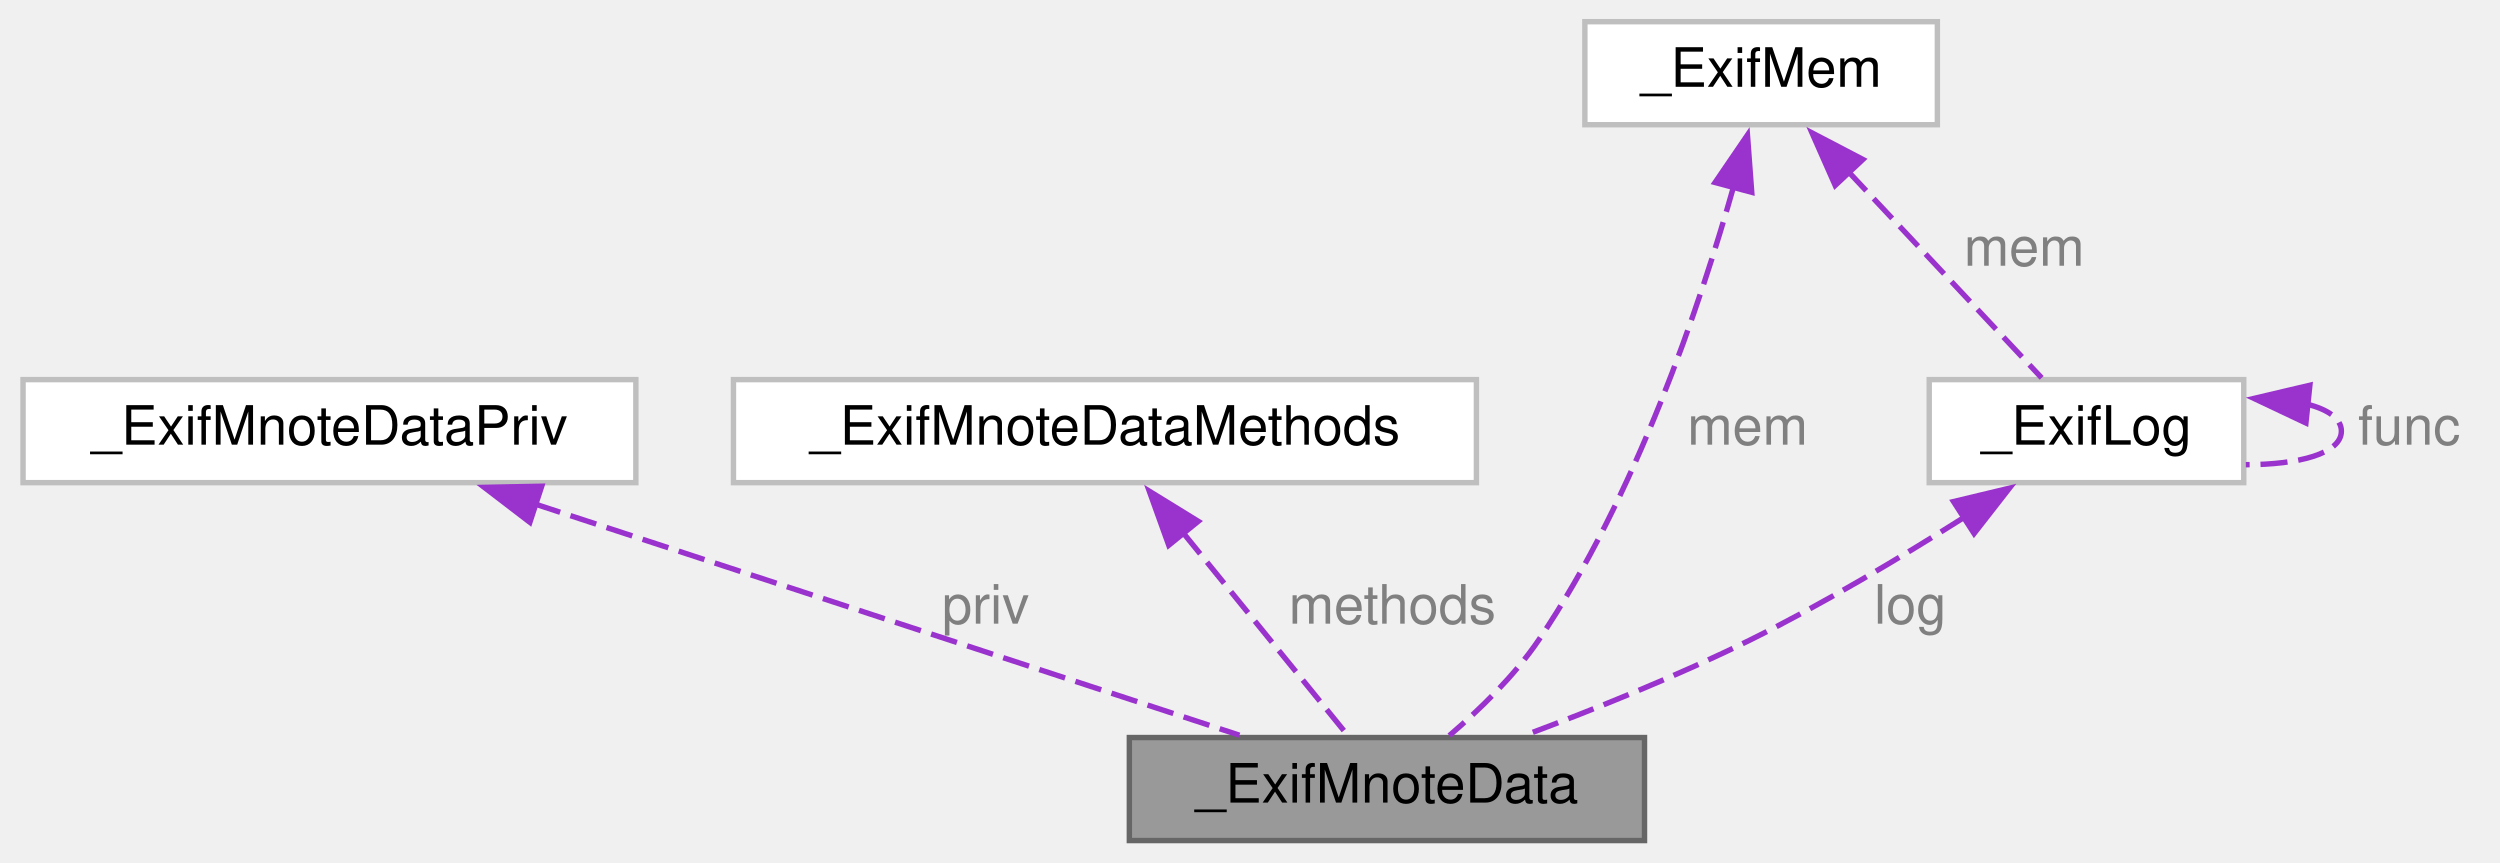
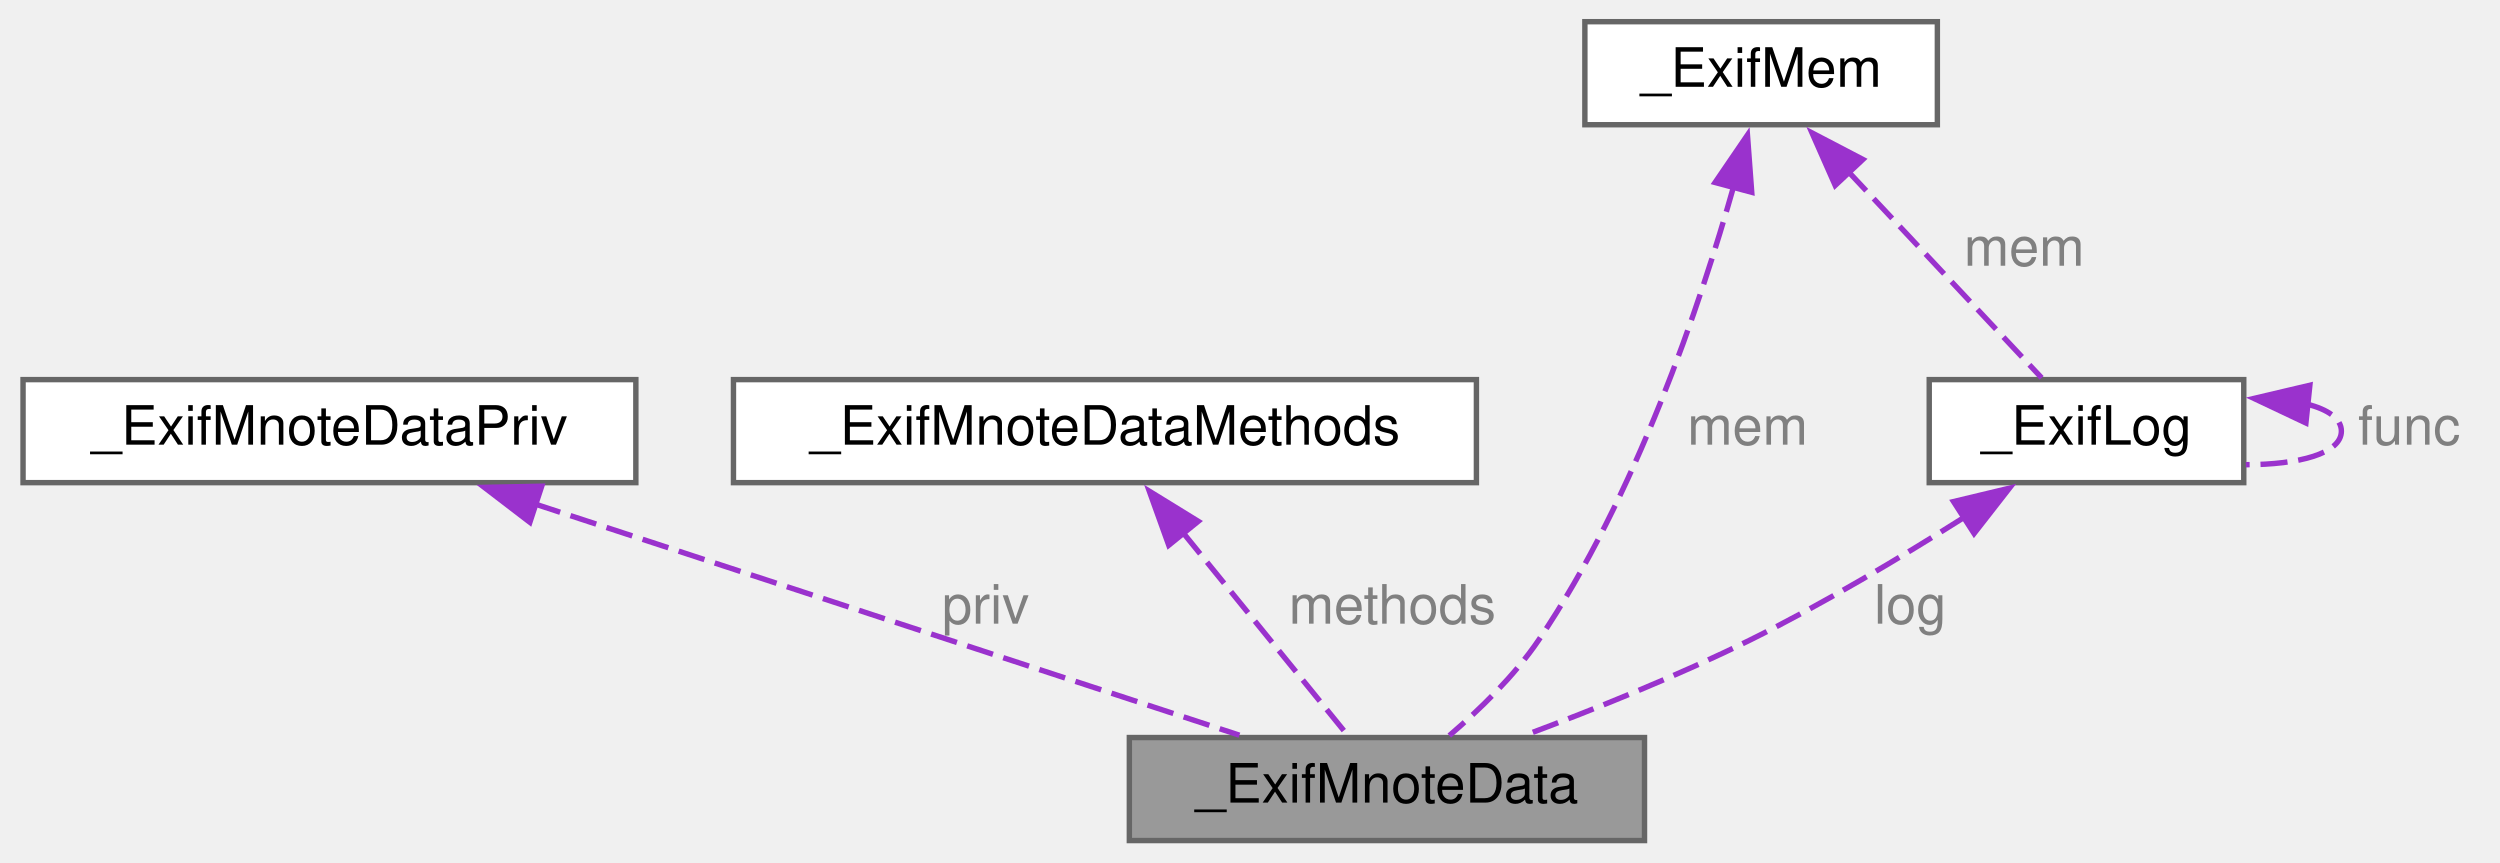
<svg xmlns="http://www.w3.org/2000/svg" xmlns:xlink="http://www.w3.org/1999/xlink" width="461pt" height="159pt" viewBox="0.00 0.00 460.50 159.00">
  <g id="graph0" class="graph" transform="scale(1 1) rotate(0) translate(4 155)">
    <g id="Node000001" class="node">
      <g id="a_Node000001">
        <a xlink:title=" ">
          <polygon fill="#999999" stroke="#666666" points="299,-19 204,-19 204,0 299,0 299,-19" />
          <text text-anchor="middle" x="251.5" y="-7" font-family="Helvetica,sans-Serif" font-size="10.00">_ExifMnoteData</text>
        </a>
      </g>
    </g>
    <g id="Node000002" class="node">
      <g id="a_Node000002">
-         <a xlink:title=" ">
-           <polygon fill="white" stroke="#bfbfbf" points="113,-85 0,-85 0,-66 113,-66 113,-85" />
+         <a xlink:href="struct__ExifMnoteDataPriv.html" target="_top" xlink:title=" ">
+           <polygon fill="white" stroke="#666666" points="113,-85 0,-85 0,-66 113,-66 113,-85" />
          <text text-anchor="middle" x="56.5" y="-73" font-family="Helvetica,sans-Serif" font-size="10.00">_ExifMnoteDataPriv</text>
        </a>
      </g>
    </g>
    <g id="edge1_Node000001_Node000002" class="edge">
      <g id="a_edge1_Node000001_Node000002">
        <a xlink:title=" ">
          <path fill="none" stroke="#9a32cd" stroke-dasharray="5,2" d="M94.29,-62.1C132.45,-49.57 190.45,-30.54 224.3,-19.43" />
          <polygon fill="#9a32cd" stroke="#9a32cd" points="93.46,-58.69 85.05,-65.13 95.64,-65.34 93.46,-58.69" />
        </a>
      </g>
      <text text-anchor="middle" x="177.5" y="-40" font-family="Helvetica,sans-Serif" font-size="10.00" fill="grey"> priv</text>
    </g>
    <g id="Node000003" class="node">
      <g id="a_Node000003">
        <a xlink:href="struct__ExifMnoteDataMethods.html" target="_top" xlink:title=" ">
-           <polygon fill="white" stroke="#bfbfbf" points="268,-85 131,-85 131,-66 268,-66 268,-85" />
+           <polygon fill="white" stroke="#666666" points="268,-85 131,-85 131,-66 268,-66 268,-85" />
          <text text-anchor="middle" x="199.5" y="-73" font-family="Helvetica,sans-Serif" font-size="10.00">_ExifMnoteDataMethods</text>
        </a>
      </g>
    </g>
    <g id="edge2_Node000001_Node000003" class="edge">
      <g id="a_edge2_Node000001_Node000003">
        <a xlink:title=" ">
          <path fill="none" stroke="#9a32cd" stroke-dasharray="5,2" d="M213.91,-56.76C223.81,-44.58 236.52,-28.94 244.33,-19.32" />
          <polygon fill="#9a32cd" stroke="#9a32cd" points="211.27,-54.46 207.68,-64.43 216.71,-58.87 211.27,-54.46" />
        </a>
      </g>
      <text text-anchor="middle" x="252.5" y="-40" font-family="Helvetica,sans-Serif" font-size="10.00" fill="grey"> methods</text>
    </g>
    <g id="Node000004" class="node">
      <g id="a_Node000004">
-         <a xlink:title=" ">
-           <polygon fill="white" stroke="#bfbfbf" points="409.5,-85 351.5,-85 351.5,-66 409.5,-66 409.5,-85" />
+         <a xlink:href="struct__ExifLog.html" target="_top" xlink:title=" ">
+           <polygon fill="white" stroke="#666666" points="409.5,-85 351.5,-85 351.5,-66 409.5,-66 409.5,-85" />
          <text text-anchor="middle" x="380.5" y="-73" font-family="Helvetica,sans-Serif" font-size="10.00">_ExifLog</text>
        </a>
      </g>
    </g>
    <g id="edge3_Node000001_Node000004" class="edge">
      <g id="a_edge3_Node000001_Node000004">
        <a xlink:title=" ">
          <path fill="none" stroke="#9a32cd" stroke-dasharray="5,2" d="M357.89,-59.57C346.36,-52.28 331.96,-43.67 318.5,-37 305.16,-30.39 289.75,-24.2 277.07,-19.46" />
          <polygon fill="#9a32cd" stroke="#9a32cd" points="355.98,-62.51 366.29,-64.98 359.77,-56.62 355.98,-62.51" />
        </a>
      </g>
      <text text-anchor="middle" x="348" y="-40" font-family="Helvetica,sans-Serif" font-size="10.00" fill="grey"> log</text>
    </g>
    <g id="edge4_Node000004_Node000004" class="edge">
      <g id="a_edge4_Node000004_Node000004">
        <a xlink:title=" ">
          <path fill="none" stroke="#9a32cd" stroke-dasharray="5,2" d="M421.11,-80.5C425.02,-79.49 427.5,-77.82 427.5,-75.5 427.5,-71.38 419.67,-69.31 409.88,-69.31" />
          <polygon fill="#9a32cd" stroke="#9a32cd" points="420.96,-77 411.38,-81.53 421.69,-83.96 420.96,-77" />
        </a>
      </g>
      <text text-anchor="middle" x="440" y="-73" font-family="Helvetica,sans-Serif" font-size="10.00" fill="grey"> func</text>
    </g>
    <g id="Node000005" class="node">
      <g id="a_Node000005">
-         <a xlink:title=" ">
-           <polygon fill="white" stroke="#bfbfbf" points="353,-151 288,-151 288,-132 353,-132 353,-151" />
+         <a xlink:href="struct__ExifMem.html" target="_top" xlink:title=" ">
+           <polygon fill="white" stroke="#666666" points="353,-151 288,-151 288,-132 353,-132 353,-151" />
          <text text-anchor="middle" x="320.5" y="-139" font-family="Helvetica,sans-Serif" font-size="10.00">_ExifMem</text>
        </a>
      </g>
    </g>
    <g id="edge6_Node000001_Node000005" class="edge">
      <g id="a_edge6_Node000001_Node000005">
        <a xlink:title=" ">
          <path fill="none" stroke="#9a32cd" stroke-dasharray="5,2" d="M315.47,-120.75C309.31,-98.96 297.42,-63.48 279.5,-37 275,-30.35 268.56,-24.11 263,-19.36" />
          <polygon fill="#9a32cd" stroke="#9a32cd" points="312.01,-121.35 317.98,-130.1 318.77,-119.54 312.01,-121.35" />
        </a>
      </g>
      <text text-anchor="middle" x="318" y="-73" font-family="Helvetica,sans-Serif" font-size="10.00" fill="grey"> mem</text>
    </g>
    <g id="edge5_Node000004_Node000005" class="edge">
      <g id="a_edge5_Node000004_Node000005">
        <a xlink:title=" ">
          <path fill="none" stroke="#9a32cd" stroke-dasharray="5,2" d="M336.46,-123.48C347.97,-111.2 363.03,-95.13 372.23,-85.32" />
          <polygon fill="#9a32cd" stroke="#9a32cd" points="334.16,-120.81 329.88,-130.5 339.27,-125.6 334.16,-120.81" />
        </a>
      </g>
      <text text-anchor="middle" x="369" y="-106" font-family="Helvetica,sans-Serif" font-size="10.00" fill="grey"> mem</text>
    </g>
  </g>
</svg>
